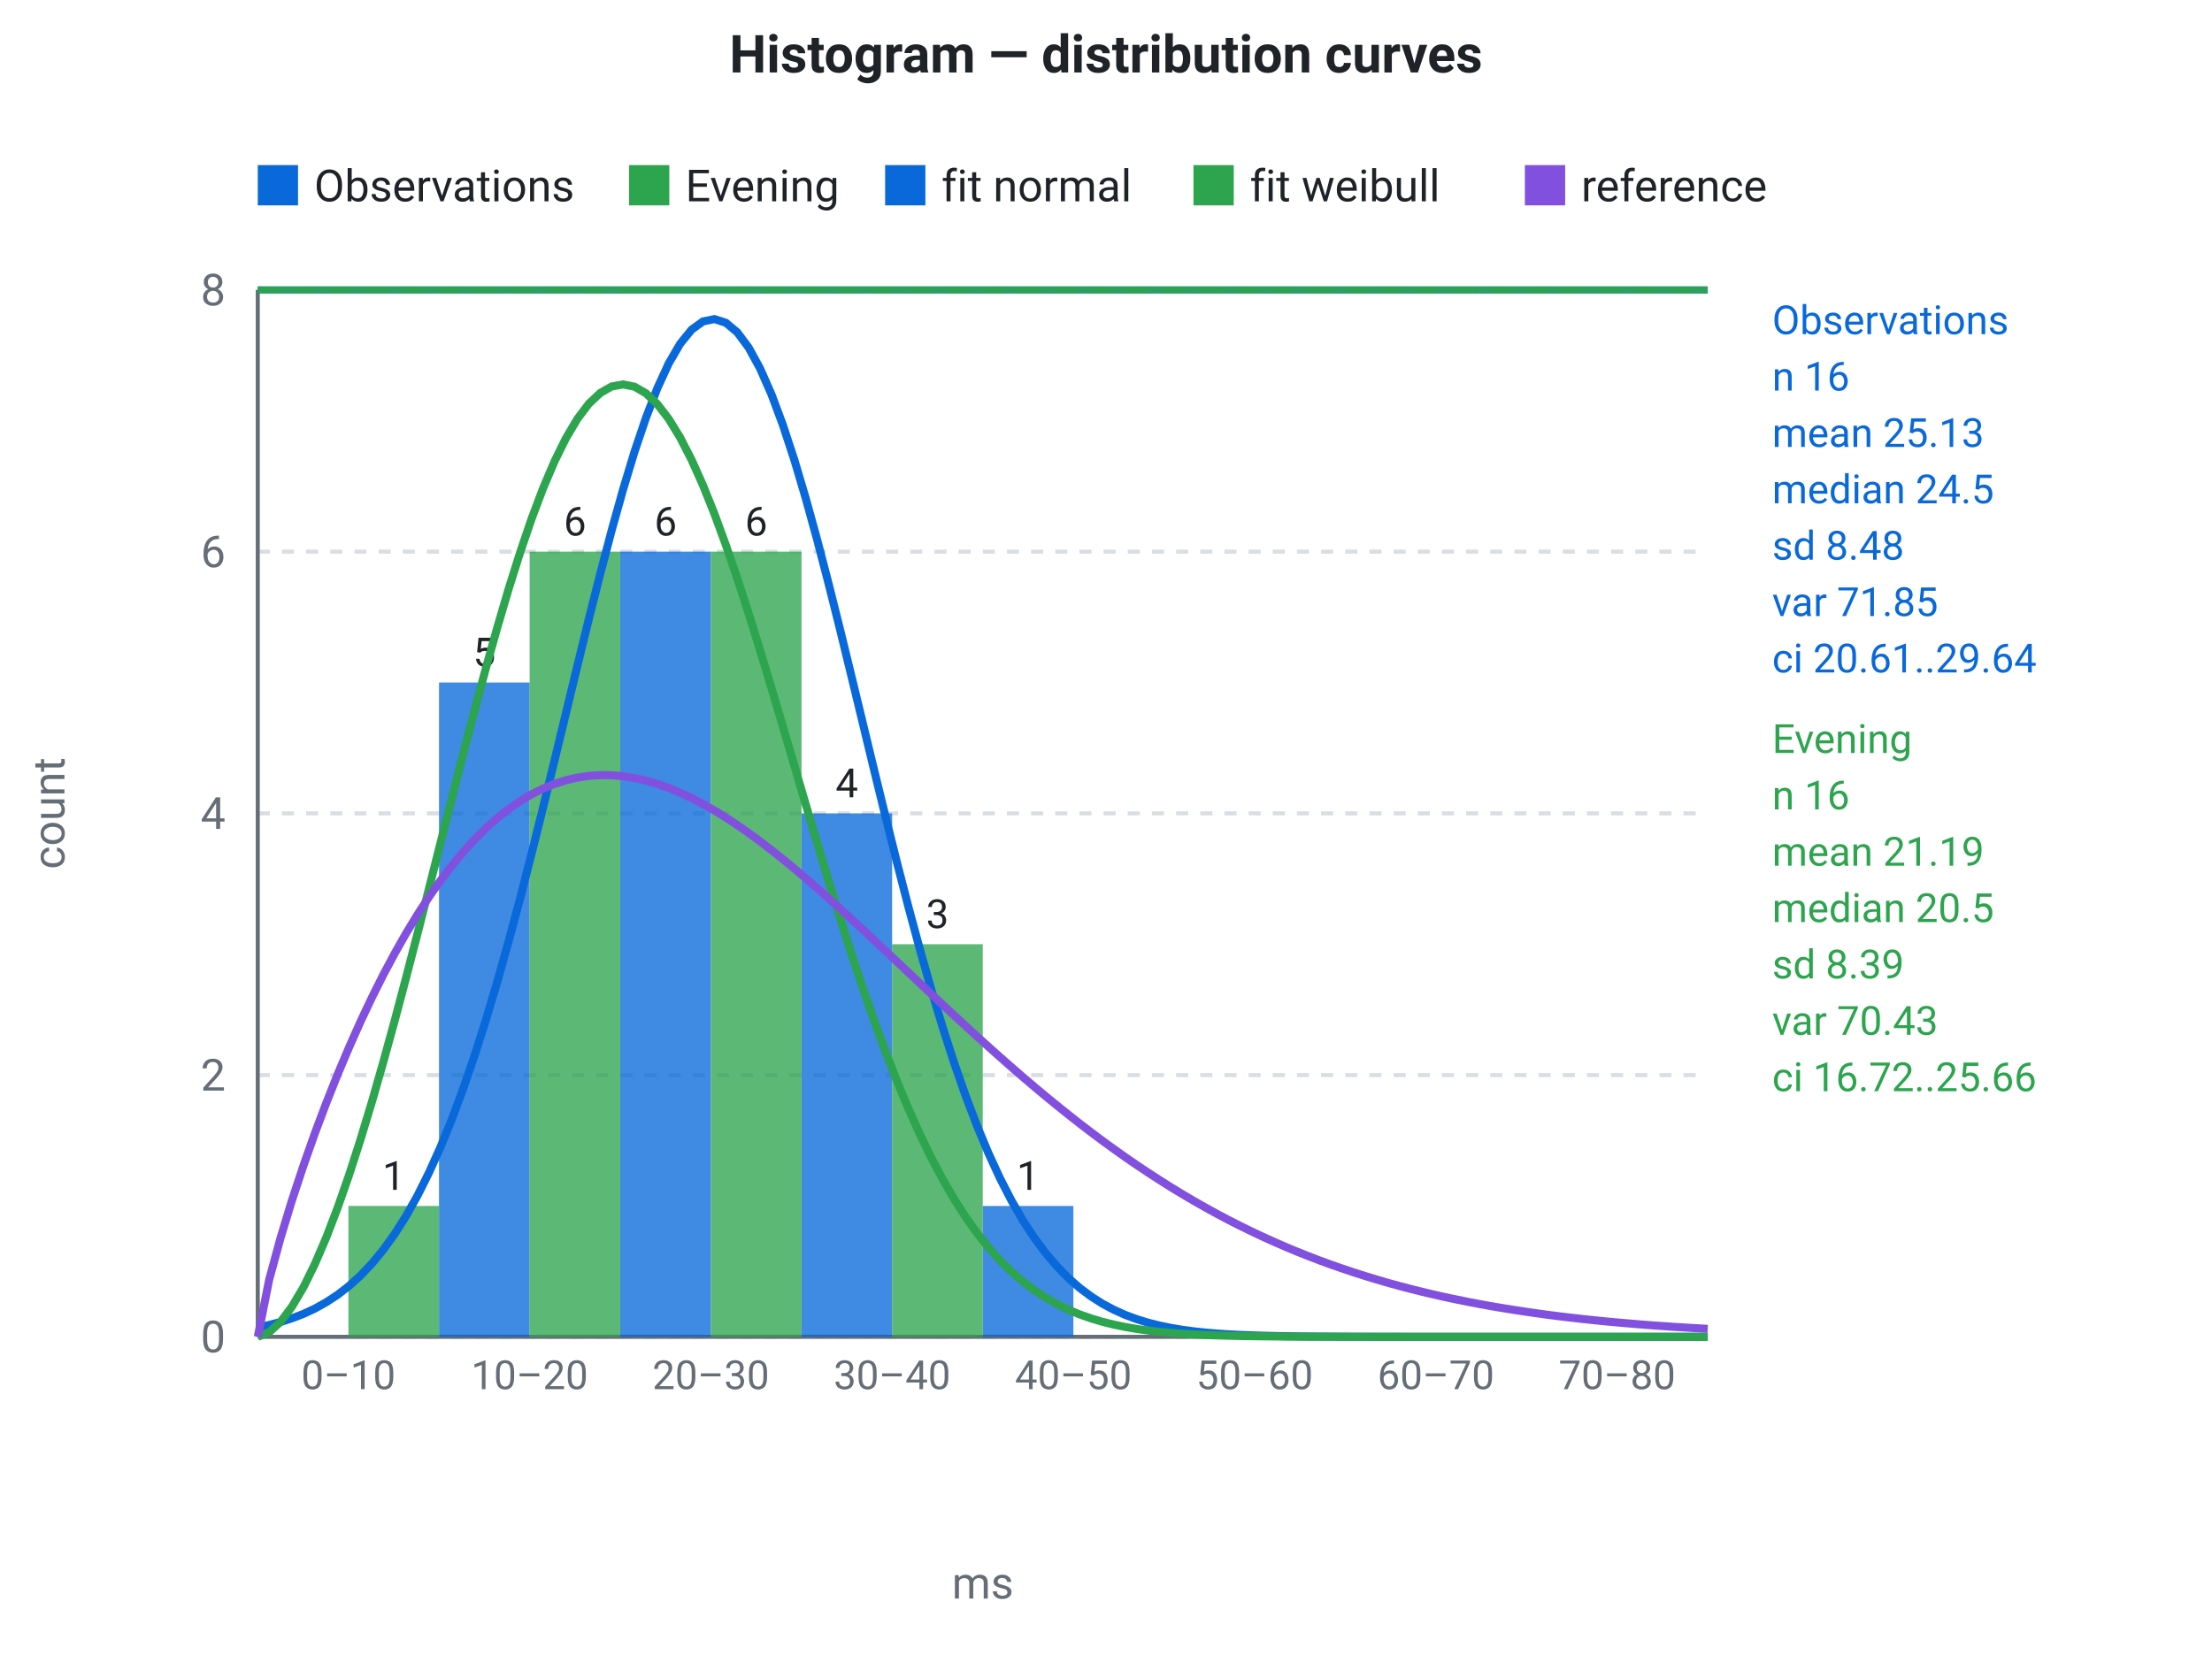
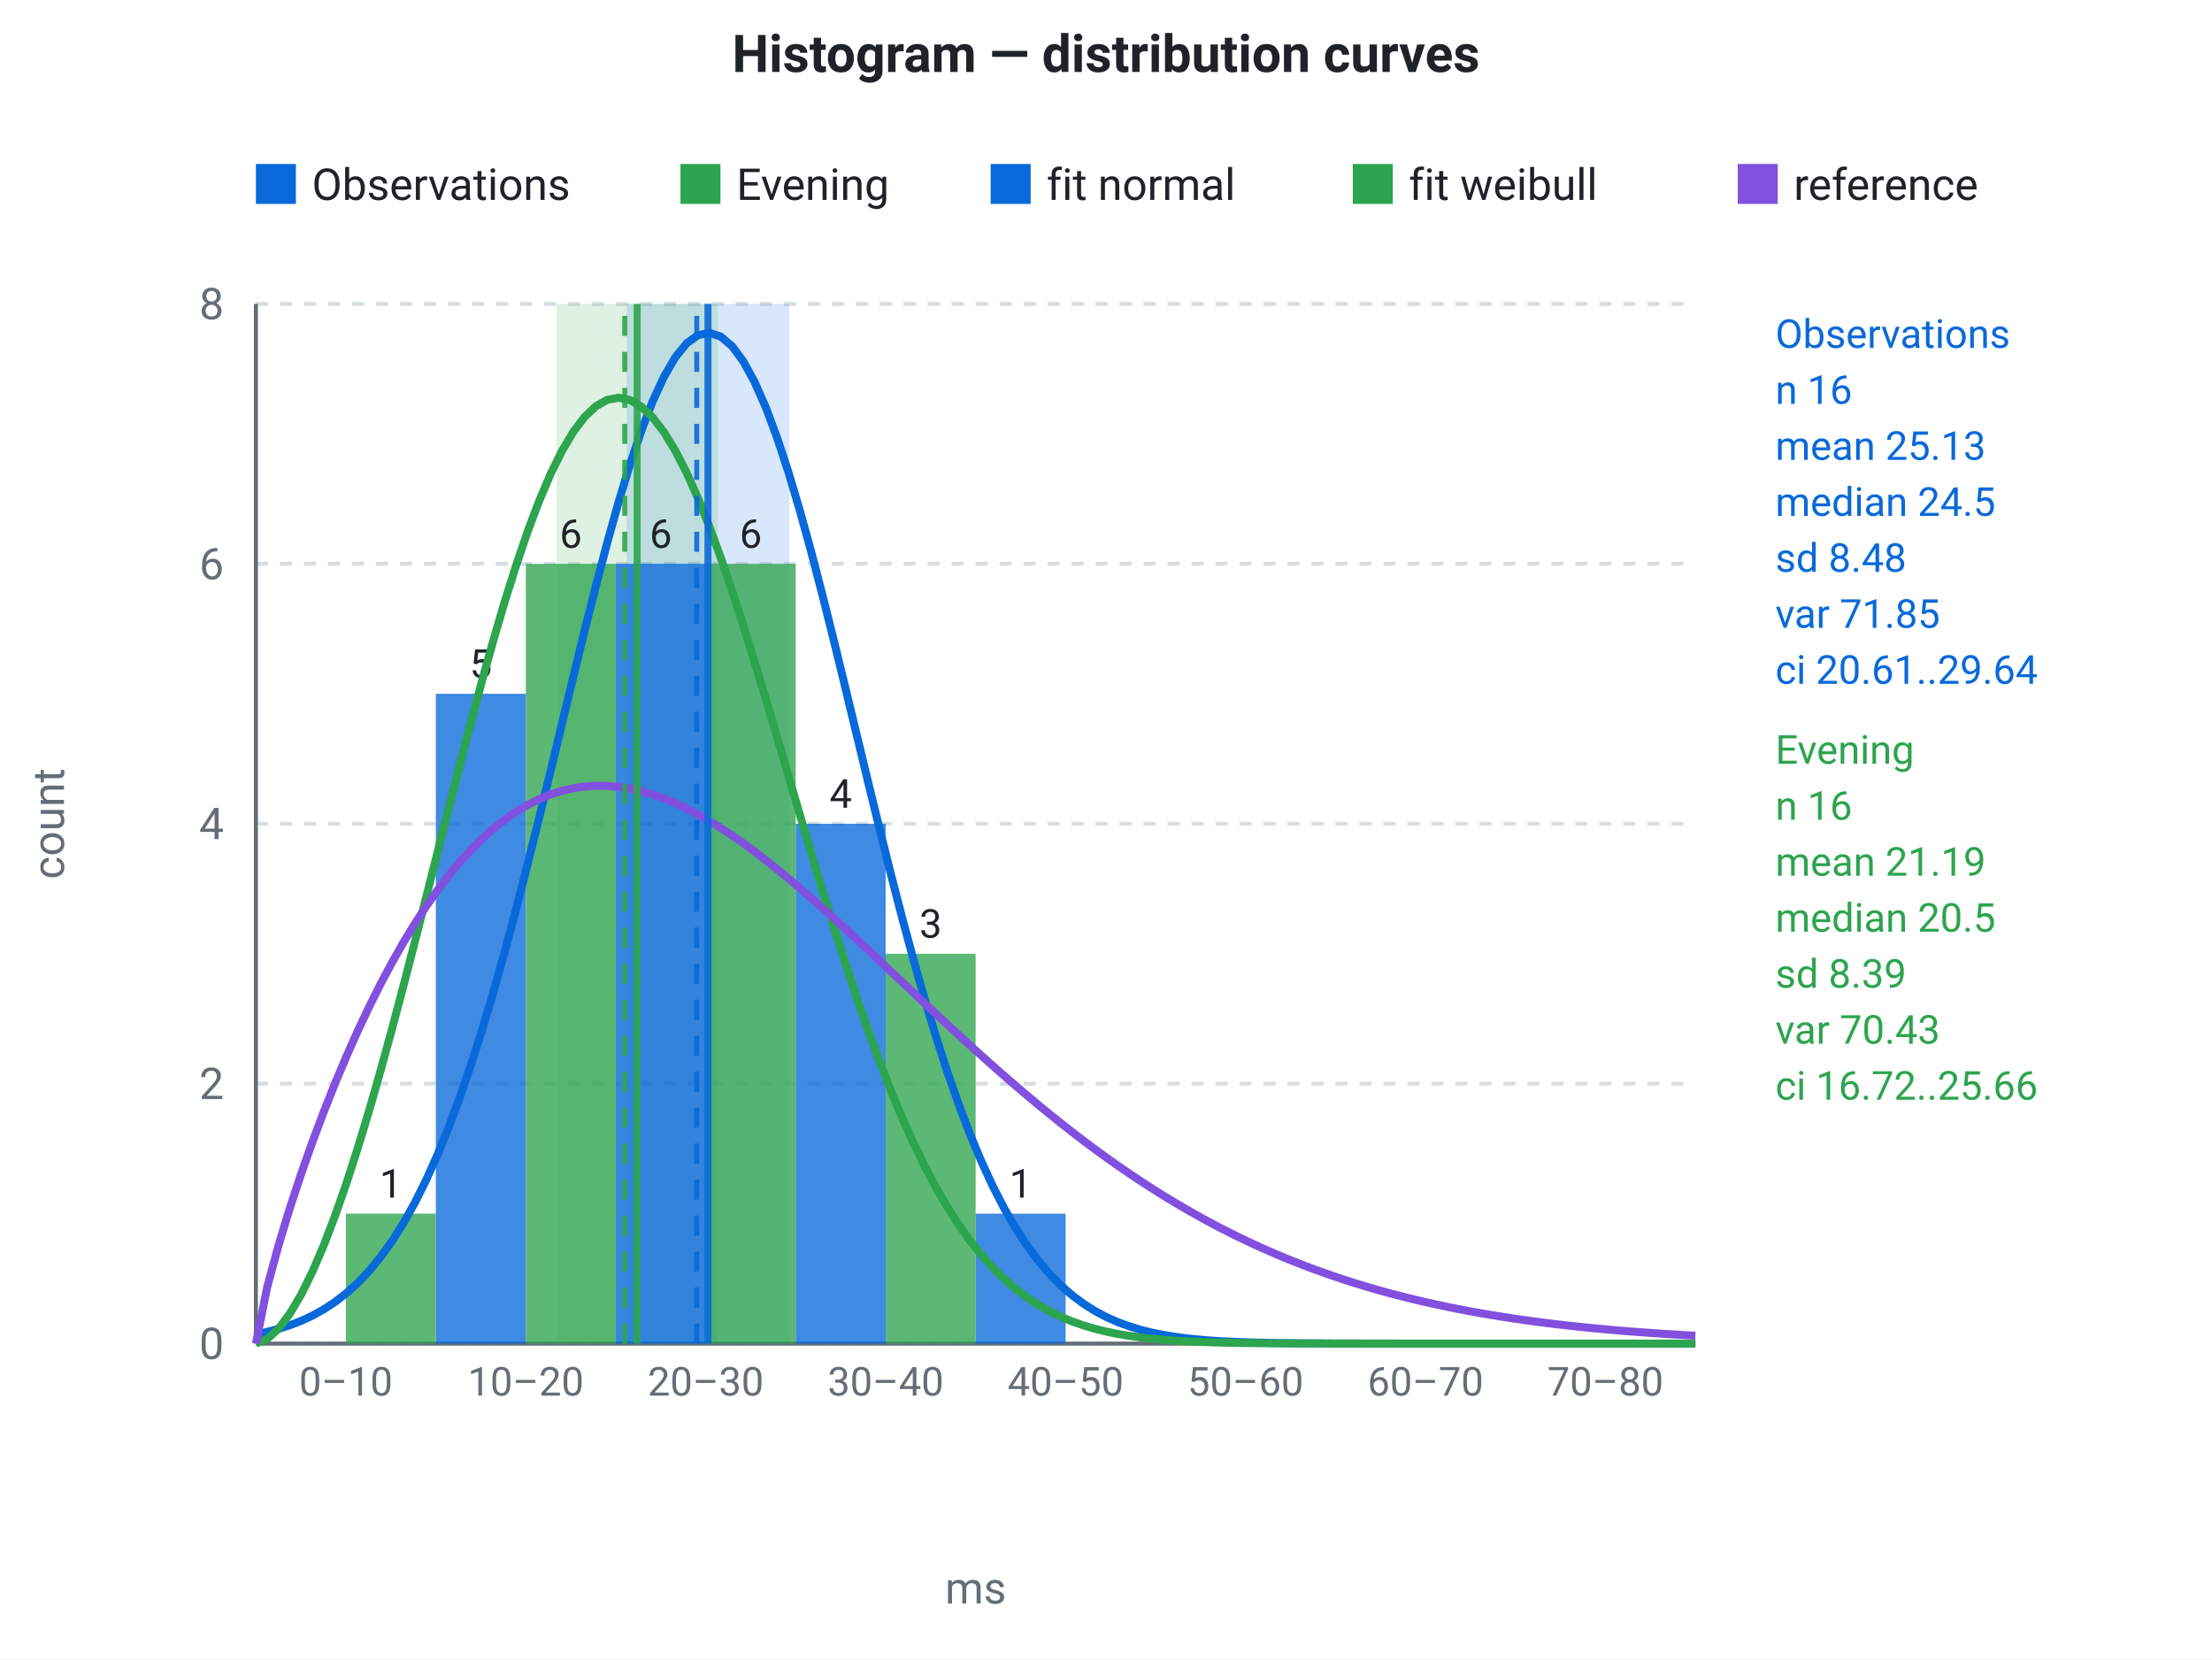
- <svg xmlns="http://www.w3.org/2000/svg" viewBox="0 0 549.2 411" width="549.2" height="411" role="img" font-family="system-ui, -apple-system, &quot;Segoe UI&quot;, Roboto, sans-serif">
-   <rect data-bg="canvas" x="0" y="0" width="549.2" height="411" fill="#ffffff" />
-   <text x="274.6" y="18" fill="#1f2328" font-size="13" text-anchor="middle" font-weight="600">Histogram — distribution curves</text>
+ <svg xmlns="http://www.w3.org/2000/svg" viewBox="0 0 553.2 415" width="553.2" height="415" role="img" font-family="system-ui, -apple-system, &quot;Segoe UI&quot;, Roboto, sans-serif">
+   <rect data-bg="canvas" x="0" y="0" width="553.2" height="415" fill="#ffffff" />
+   <text x="276.6" y="18" fill="#1f2328" font-size="13" text-anchor="middle" font-weight="600">Histogram — distribution curves</text>
  <rect x="64" y="41" width="10" height="10" fill="#0969da" />
  <text x="78" y="50" fill="#1f2328" font-size="11" text-anchor="start">Observations</text>
-   <rect x="156.18" y="41" width="10" height="10" fill="#2da44e" />
-   <text x="170.18" y="50" fill="#1f2328" font-size="11" text-anchor="start">Evening</text>
-   <rect x="219.76" y="41" width="10" height="10" fill="#0969da" />
-   <text x="233.76" y="50" fill="#1f2328" font-size="11" text-anchor="start">fit normal</text>
-   <rect x="296.32" y="41" width="10" height="10" fill="#2da44e" />
-   <text x="310.32" y="50" fill="#1f2328" font-size="11" text-anchor="start">fit weibull</text>
-   <rect x="378.6" y="41" width="10" height="10" fill="#8250df" />
-   <text x="392.6" y="50" fill="#1f2328" font-size="11" text-anchor="start">reference</text>
-   <line x1="64" y1="332" x2="424" y2="332" stroke="#d8dee4" stroke-width="1" stroke-dasharray="3 3" />
-   <text x="56" y="335.85" fill="#656d76" font-size="11" text-anchor="end">0</text>
-   <line x1="64" y1="267" x2="424" y2="267" stroke="#d8dee4" stroke-width="1" stroke-dasharray="3 3" />
-   <text x="56" y="270.85" fill="#656d76" font-size="11" text-anchor="end">2</text>
-   <line x1="64" y1="202" x2="424" y2="202" stroke="#d8dee4" stroke-width="1" stroke-dasharray="3 3" />
-   <text x="56" y="205.85" fill="#656d76" font-size="11" text-anchor="end">4</text>
-   <line x1="64" y1="137" x2="424" y2="137" stroke="#d8dee4" stroke-width="1" stroke-dasharray="3 3" />
-   <text x="56" y="140.85" fill="#656d76" font-size="11" text-anchor="end">6</text>
-   <line x1="64" y1="72" x2="424" y2="72" stroke="#d8dee4" stroke-width="1" stroke-dasharray="3 3" />
-   <text x="56" y="75.85" fill="#656d76" font-size="11" text-anchor="end">8</text>
-   <text x="16" y="202" fill="#656d76" font-size="11" text-anchor="middle" transform="rotate(-90 16 202)">count</text>
-   <line x1="64" y1="72" x2="64" y2="332" stroke="#656d76" stroke-width="1" />
-   <line x1="64" y1="332" x2="424" y2="332" stroke="#656d76" stroke-width="1" />
-   <rect x="64" y="72" width="360" height="0" fill="#0969da" opacity="0.16" />
-   <rect x="64" y="72" width="360" height="0" fill="#2da44e" opacity="0.16" />
-   <rect x="109" y="169.5" width="22.5" height="162.5" fill="#0969da" opacity="0.78" />
-   <text x="120.25" y="165.5" fill="#1f2328" font-size="10" text-anchor="middle">5</text>
-   <rect x="154" y="137" width="22.5" height="195" fill="#0969da" opacity="0.78" />
-   <text x="165.25" y="133" fill="#1f2328" font-size="10" text-anchor="middle">6</text>
-   <rect x="199" y="202" width="22.5" height="130" fill="#0969da" opacity="0.78" />
-   <text x="210.25" y="198" fill="#1f2328" font-size="10" text-anchor="middle">4</text>
-   <rect x="244" y="299.5" width="22.5" height="32.5" fill="#0969da" opacity="0.78" />
-   <text x="255.25" y="295.5" fill="#1f2328" font-size="10" text-anchor="middle">1</text>
-   <rect x="86.5" y="299.5" width="22.5" height="32.5" fill="#2da44e" opacity="0.78" />
-   <text x="97.75" y="295.5" fill="#1f2328" font-size="10" text-anchor="middle">1</text>
-   <rect x="131.5" y="137" width="22.5" height="195" fill="#2da44e" opacity="0.78" />
-   <text x="142.75" y="133" fill="#1f2328" font-size="10" text-anchor="middle">6</text>
-   <rect x="176.5" y="137" width="22.5" height="195" fill="#2da44e" opacity="0.78" />
-   <text x="187.75" y="133" fill="#1f2328" font-size="10" text-anchor="middle">6</text>
-   <rect x="221.5" y="234.5" width="22.5" height="97.5" fill="#2da44e" opacity="0.78" />
-   <text x="232.75" y="230.5" fill="#1f2328" font-size="10" text-anchor="middle">3</text>
-   <text x="86.5" y="345" fill="#656d76" font-size="10" text-anchor="middle">0–10</text>
-   <text x="131.5" y="345" fill="#656d76" font-size="10" text-anchor="middle">10–20</text>
-   <text x="176.5" y="345" fill="#656d76" font-size="10" text-anchor="middle">20–30</text>
-   <text x="221.5" y="345" fill="#656d76" font-size="10" text-anchor="middle">30–40</text>
-   <text x="266.5" y="345" fill="#656d76" font-size="10" text-anchor="middle">40–50</text>
-   <text x="311.5" y="345" fill="#656d76" font-size="10" text-anchor="middle">50–60</text>
-   <text x="356.5" y="345" fill="#656d76" font-size="10" text-anchor="middle">60–70</text>
-   <text x="401.5" y="345" fill="#656d76" font-size="10" text-anchor="middle">70–80</text>
-   <path d="M64 329.67L66.83 329.06L69.67 328.31L72.5 327.4L75.34 326.31L78.17 324.99L81.01 323.41L83.84 321.55L86.68 319.35L89.51 316.78L92.35 313.79L95.18 310.35L98.02 306.41L100.85 301.94L103.69 296.88L106.52 291.21L109.35 284.91L112.19 277.96L115.02 270.34L117.86 262.06L120.69 253.14L123.53 243.6L126.36 233.49L129.2 222.86L132.03 211.8L134.87 200.4L137.7 188.76L140.54 177.01L143.37 165.28L146.2 153.71L149.04 142.46L151.87 131.69L154.71 121.54L157.54 112.18L160.38 103.76L163.21 96.4L166.05 90.23L168.88 85.36L171.72 81.87L174.55 79.82L177.39 79.25L180.22 80.16L183.06 82.54L185.89 86.35L188.72 91.53L191.56 97.98L194.39 105.59L197.23 114.24L200.06 123.79L202.9 134.09L205.73 144.99L208.57 156.33L211.4 167.94L214.24 179.69L217.07 191.43L219.91 203.02L222.74 214.36L225.57 225.33L228.41 235.84L231.24 245.83L234.08 255.23L236.91 264.01L239.75 272.14L242.58 279.6L245.42 286.41L248.25 292.56L251.09 298.09L253.92 303.01L256.76 307.36L259.59 311.18L262.43 314.51L265.26 317.4L268.09 319.88L270.93 322L273.76 323.8L276.6 325.31L279.43 326.58L282.27 327.63L285.1 328.5L287.94 329.21L290.77 329.79L293.61 330.26L296.44 330.64L299.28 330.94L302.11 331.18L304.94 331.37L307.78 331.52L310.61 331.63L313.45 331.72L316.28 331.79L319.12 331.85L321.95 331.89L324.79 331.92L327.62 331.94L330.46 331.95L333.29 331.97L336.13 331.98L338.96 331.98L341.8 331.99L344.63 331.99L347.46 331.99L350.3 332L353.13 332L355.97 332L358.8 332L361.64 332L364.47 332L367.31 332L370.14 332L372.98 332L375.81 332L378.65 332L381.48 332L384.31 332L387.15 332L389.98 332L392.82 332L395.65 332L398.49 332L401.32 332L404.16 332L406.99 332L409.83 332L412.66 332L415.5 332L418.33 332L421.17 332L424 332" fill="none" stroke="#0969da" stroke-width="2" />
-   <path d="M64 332L66.83 330.87L69.67 328.27L72.5 324.49L75.34 319.69L78.17 313.94L81.01 307.32L83.84 299.91L86.68 291.78L89.51 282.99L92.35 273.61L95.18 263.71L98.02 253.38L100.85 242.7L103.69 231.75L106.52 220.62L109.35 209.41L112.19 198.22L115.02 187.15L117.86 176.29L120.69 165.75L123.53 155.63L126.36 146.02L129.2 137.02L132.03 128.71L134.87 121.19L137.7 114.53L140.54 108.78L143.37 104.01L146.2 100.27L149.04 97.59L151.87 95.98L154.71 95.47L157.54 96.04L160.38 97.68L163.21 100.37L166.05 104.06L168.88 108.69L171.72 114.22L174.55 120.56L177.39 127.64L180.22 135.37L183.06 143.65L185.89 152.41L188.72 161.53L191.56 170.93L194.39 180.5L197.23 190.16L200.06 199.82L202.9 209.4L205.73 218.81L208.57 227.99L211.4 236.88L214.24 245.42L217.07 253.58L219.91 261.31L222.74 268.59L225.57 275.4L228.41 281.73L231.24 287.57L234.08 292.93L236.91 297.82L239.75 302.25L242.58 306.24L245.42 309.81L248.25 312.98L251.09 315.79L253.92 318.25L256.76 320.41L259.59 322.28L262.43 323.89L265.26 325.27L268.09 326.45L270.93 327.44L273.76 328.28L276.6 328.98L279.43 329.57L282.27 330.05L285.1 330.44L287.94 330.77L290.77 331.03L293.61 331.24L296.44 331.41L299.28 331.54L302.11 331.65L304.94 331.73L307.78 331.79L310.61 331.84L313.45 331.88L316.28 331.91L319.12 331.94L321.95 331.95L324.79 331.97L327.62 331.97L330.46 331.98L333.29 331.99L336.13 331.99L338.96 331.99L341.8 332L344.63 332L347.46 332L350.3 332L353.13 332L355.97 332L358.8 332L361.64 332L364.47 332L367.31 332L370.14 332L372.98 332L375.81 332L378.65 332L381.48 332L384.31 332L387.15 332L389.98 332L392.82 332L395.65 332L398.49 332L401.32 332L404.16 332L406.99 332L409.83 332L412.66 332L415.5 332L418.33 332L421.17 332L424 332" fill="none" stroke="#2da44e" stroke-width="2" />
-   <path d="M64 332L66.83 317.83L69.67 307.38L72.5 298.07L75.34 289.49L78.17 281.47L81.01 273.93L83.84 266.81L86.68 260.08L89.51 253.72L92.35 247.72L95.18 242.06L98.02 236.74L100.85 231.75L103.69 227.08L106.52 222.74L109.35 218.7L112.19 214.98L115.02 211.57L117.86 208.46L120.69 205.64L123.53 203.12L126.36 200.88L129.2 198.92L132.03 197.24L134.87 195.82L137.7 194.67L140.54 193.77L143.37 193.11L146.2 192.69L149.04 192.5L151.87 192.53L154.71 192.78L157.54 193.23L160.38 193.87L163.21 194.7L166.05 195.7L168.88 196.87L171.72 198.2L174.55 199.68L177.39 201.29L180.22 203.04L183.06 204.91L185.89 206.88L188.72 208.96L191.56 211.14L194.39 213.39L197.23 215.73L200.06 218.13L202.9 220.59L205.73 223.1L208.57 225.66L211.4 228.26L214.24 230.88L217.07 233.53L219.91 236.19L222.74 238.87L225.57 241.54L228.41 244.22L231.24 246.89L234.08 249.55L236.91 252.19L239.75 254.8L242.58 257.4L245.42 259.96L248.25 262.49L251.09 264.99L253.92 267.44L256.76 269.86L259.59 272.23L262.43 274.55L265.26 276.82L268.09 279.05L270.93 281.22L273.76 283.34L276.6 285.4L279.43 287.41L282.27 289.36L285.1 291.25L287.94 293.09L290.77 294.88L293.61 296.6L296.44 298.27L299.28 299.88L302.11 301.44L304.94 302.94L307.78 304.38L310.61 305.77L313.45 307.11L316.28 308.39L319.12 309.63L321.95 310.81L324.79 311.94L327.62 313.03L330.46 314.07L333.29 315.06L336.13 316.01L338.96 316.91L341.8 317.77L344.63 318.6L347.46 319.38L350.3 320.12L353.13 320.83L355.97 321.5L358.8 322.14L361.64 322.74L364.47 323.31L367.31 323.86L370.14 324.37L372.98 324.85L375.81 325.31L378.65 325.74L381.48 326.15L384.31 326.54L387.15 326.9L389.98 327.24L392.82 327.56L395.65 327.86L398.49 328.15L401.32 328.41L404.16 328.66L406.99 328.9L409.83 329.12L412.66 329.32L415.5 329.52L418.33 329.69L421.17 329.86L424 330.02" fill="none" stroke="#8250df" stroke-width="2" />
-   <line x1="64" y1="72" x2="424" y2="72" stroke="#0969da" stroke-width="1.75" opacity="0.9" />
-   <line x1="64" y1="72" x2="424" y2="72" stroke="#0969da" stroke-width="1.25" stroke-dasharray="5 4" opacity="0.9" />
-   <line x1="64" y1="72" x2="424" y2="72" stroke="#2da44e" stroke-width="1.75" opacity="0.9" />
-   <line x1="64" y1="72" x2="424" y2="72" stroke="#2da44e" stroke-width="1.25" stroke-dasharray="5 4" opacity="0.9" />
-   <text x="440" y="83" fill="#0969da" font-size="10" text-anchor="start">Observations</text>
-   <text x="440" y="97" fill="#0969da" font-size="10" text-anchor="start">n 16</text>
-   <text x="440" y="111" fill="#0969da" font-size="10" text-anchor="start">mean 25.13</text>
-   <text x="440" y="125" fill="#0969da" font-size="10" text-anchor="start">median 24.5</text>
-   <text x="440" y="139" fill="#0969da" font-size="10" text-anchor="start">sd 8.48</text>
-   <text x="440" y="153" fill="#0969da" font-size="10" text-anchor="start">var 71.85</text>
-   <text x="440" y="167" fill="#0969da" font-size="10" text-anchor="start">ci 20.61..29.64</text>
-   <text x="440" y="187" fill="#2da44e" font-size="10" text-anchor="start">Evening</text>
-   <text x="440" y="201" fill="#2da44e" font-size="10" text-anchor="start">n 16</text>
-   <text x="440" y="215" fill="#2da44e" font-size="10" text-anchor="start">mean 21.19</text>
-   <text x="440" y="229" fill="#2da44e" font-size="10" text-anchor="start">median 20.5</text>
-   <text x="440" y="243" fill="#2da44e" font-size="10" text-anchor="start">sd 8.39</text>
-   <text x="440" y="257" fill="#2da44e" font-size="10" text-anchor="start">var 70.43</text>
-   <text x="440" y="271" fill="#2da44e" font-size="10" text-anchor="start">ci 16.72..25.66</text>
-   <text x="244" y="397" fill="#656d76" font-size="11" text-anchor="middle">ms</text>
+   <rect x="170.18" y="41" width="10" height="10" fill="#2da44e" />
+   <text x="184.18" y="50" fill="#1f2328" font-size="11" text-anchor="start">Evening</text>
+   <rect x="247.76" y="41" width="10" height="10" fill="#0969da" />
+   <text x="261.76" y="50" fill="#1f2328" font-size="11" text-anchor="start">fit normal</text>
+   <rect x="338.32" y="41" width="10" height="10" fill="#2da44e" />
+   <text x="352.32" y="50" fill="#1f2328" font-size="11" text-anchor="start">fit weibull</text>
+   <rect x="434.6" y="41" width="10" height="10" fill="#8250df" />
+   <text x="448.6" y="50" fill="#1f2328" font-size="11" text-anchor="start">reference</text>
+   <line x1="64" y1="336" x2="424" y2="336" stroke="#d8dee4" stroke-width="1" stroke-dasharray="3 3" />
+   <text x="56" y="339.85" fill="#656d76" font-size="11" text-anchor="end">0</text>
+   <line x1="64" y1="271" x2="424" y2="271" stroke="#d8dee4" stroke-width="1" stroke-dasharray="3 3" />
+   <text x="56" y="274.85" fill="#656d76" font-size="11" text-anchor="end">2</text>
+   <line x1="64" y1="206" x2="424" y2="206" stroke="#d8dee4" stroke-width="1" stroke-dasharray="3 3" />
+   <text x="56" y="209.85" fill="#656d76" font-size="11" text-anchor="end">4</text>
+   <line x1="64" y1="141" x2="424" y2="141" stroke="#d8dee4" stroke-width="1" stroke-dasharray="3 3" />
+   <text x="56" y="144.85" fill="#656d76" font-size="11" text-anchor="end">6</text>
+   <line x1="64" y1="76" x2="424" y2="76" stroke="#d8dee4" stroke-width="1" stroke-dasharray="3 3" />
+   <text x="56" y="79.85" fill="#656d76" font-size="11" text-anchor="end">8</text>
+   <text x="16" y="206" fill="#656d76" font-size="11" text-anchor="middle" transform="rotate(-90 16 206)">count</text>
+   <line x1="64" y1="76" x2="64" y2="336" stroke="#656d76" stroke-width="1" />
+   <line x1="64" y1="336" x2="424" y2="336" stroke="#656d76" stroke-width="1" />
+   <rect x="156.74" y="76" width="40.65" height="260" fill="#0969da" opacity="0.16" />
+   <rect x="139.22" y="76" width="40.25" height="260" fill="#2da44e" opacity="0.16" />
+   <rect x="109" y="173.5" width="22.5" height="162.5" fill="#0969da" opacity="0.78" />
+   <text x="120.25" y="169.5" fill="#1f2328" font-size="10" text-anchor="middle">5</text>
+   <rect x="154" y="141" width="22.5" height="195" fill="#0969da" opacity="0.78" />
+   <text x="165.25" y="137" fill="#1f2328" font-size="10" text-anchor="middle">6</text>
+   <rect x="199" y="206" width="22.5" height="130" fill="#0969da" opacity="0.78" />
+   <text x="210.25" y="202" fill="#1f2328" font-size="10" text-anchor="middle">4</text>
+   <rect x="244" y="303.5" width="22.5" height="32.5" fill="#0969da" opacity="0.78" />
+   <text x="255.25" y="299.5" fill="#1f2328" font-size="10" text-anchor="middle">1</text>
+   <rect x="86.5" y="303.5" width="22.5" height="32.5" fill="#2da44e" opacity="0.78" />
+   <text x="97.75" y="299.5" fill="#1f2328" font-size="10" text-anchor="middle">1</text>
+   <rect x="131.5" y="141" width="22.5" height="195" fill="#2da44e" opacity="0.78" />
+   <text x="142.75" y="137" fill="#1f2328" font-size="10" text-anchor="middle">6</text>
+   <rect x="176.5" y="141" width="22.5" height="195" fill="#2da44e" opacity="0.78" />
+   <text x="187.75" y="137" fill="#1f2328" font-size="10" text-anchor="middle">6</text>
+   <rect x="221.5" y="238.5" width="22.5" height="97.5" fill="#2da44e" opacity="0.78" />
+   <text x="232.75" y="234.5" fill="#1f2328" font-size="10" text-anchor="middle">3</text>
+   <text x="86.5" y="349" fill="#656d76" font-size="10" text-anchor="middle">0–10</text>
+   <text x="131.5" y="349" fill="#656d76" font-size="10" text-anchor="middle">10–20</text>
+   <text x="176.5" y="349" fill="#656d76" font-size="10" text-anchor="middle">20–30</text>
+   <text x="221.5" y="349" fill="#656d76" font-size="10" text-anchor="middle">30–40</text>
+   <text x="266.5" y="349" fill="#656d76" font-size="10" text-anchor="middle">40–50</text>
+   <text x="311.5" y="349" fill="#656d76" font-size="10" text-anchor="middle">50–60</text>
+   <text x="356.5" y="349" fill="#656d76" font-size="10" text-anchor="middle">60–70</text>
+   <text x="401.5" y="349" fill="#656d76" font-size="10" text-anchor="middle">70–80</text>
+   <path d="M64 333.67L66.83 333.06L69.67 332.31L72.5 331.4L75.34 330.31L78.17 328.99L81.01 327.41L83.84 325.55L86.68 323.35L89.51 320.78L92.35 317.79L95.18 314.35L98.02 310.41L100.85 305.94L103.69 300.88L106.52 295.21L109.35 288.91L112.19 281.96L115.02 274.34L117.86 266.06L120.69 257.14L123.53 247.6L126.36 237.49L129.2 226.86L132.03 215.8L134.87 204.4L137.7 192.76L140.54 181.01L143.37 169.28L146.2 157.71L149.04 146.46L151.87 135.69L154.71 125.54L157.54 116.18L160.38 107.76L163.21 100.4L166.05 94.23L168.88 89.36L171.72 85.87L174.55 83.82L177.39 83.25L180.22 84.16L183.06 86.54L185.89 90.35L188.72 95.53L191.56 101.98L194.39 109.59L197.23 118.24L200.06 127.79L202.9 138.09L205.73 148.99L208.57 160.33L211.4 171.94L214.24 183.69L217.07 195.43L219.91 207.02L222.74 218.36L225.57 229.33L228.41 239.84L231.24 249.83L234.08 259.23L236.91 268.01L239.75 276.14L242.58 283.6L245.42 290.41L248.25 296.56L251.09 302.09L253.92 307.01L256.76 311.36L259.59 315.18L262.43 318.51L265.26 321.4L268.09 323.88L270.93 326L273.76 327.8L276.6 329.31L279.43 330.58L282.27 331.63L285.1 332.5L287.94 333.21L290.77 333.79L293.61 334.26L296.44 334.64L299.28 334.94L302.11 335.18L304.94 335.37L307.78 335.52L310.61 335.63L313.45 335.72L316.28 335.79L319.12 335.85L321.95 335.89L324.79 335.92L327.62 335.94L330.46 335.95L333.29 335.97L336.13 335.98L338.96 335.98L341.8 335.99L344.63 335.99L347.46 335.99L350.3 336L353.13 336L355.97 336L358.8 336L361.64 336L364.47 336L367.31 336L370.14 336L372.98 336L375.81 336L378.65 336L381.48 336L384.31 336L387.15 336L389.98 336L392.82 336L395.65 336L398.49 336L401.32 336L404.16 336L406.99 336L409.83 336L412.66 336L415.5 336L418.33 336L421.17 336L424 336" fill="none" stroke="#0969da" stroke-width="2" />
+   <path d="M64 336L66.83 334.87L69.67 332.27L72.5 328.49L75.34 323.69L78.17 317.94L81.01 311.32L83.84 303.91L86.68 295.78L89.51 286.99L92.35 277.61L95.18 267.71L98.02 257.38L100.85 246.7L103.69 235.75L106.52 224.62L109.35 213.41L112.19 202.22L115.02 191.15L117.86 180.29L120.69 169.75L123.53 159.63L126.36 150.02L129.2 141.02L132.03 132.71L134.87 125.19L137.7 118.53L140.54 112.78L143.37 108.01L146.2 104.27L149.04 101.59L151.87 99.98L154.71 99.47L157.54 100.04L160.38 101.68L163.21 104.37L166.05 108.06L168.88 112.69L171.72 118.22L174.55 124.56L177.39 131.64L180.22 139.37L183.06 147.65L185.89 156.41L188.72 165.53L191.56 174.93L194.39 184.5L197.23 194.16L200.06 203.82L202.9 213.4L205.73 222.81L208.57 231.99L211.4 240.88L214.24 249.42L217.07 257.58L219.91 265.31L222.74 272.59L225.57 279.4L228.41 285.73L231.24 291.57L234.08 296.93L236.91 301.82L239.75 306.25L242.58 310.24L245.42 313.81L248.25 316.98L251.09 319.79L253.92 322.25L256.76 324.41L259.59 326.28L262.43 327.89L265.26 329.27L268.09 330.45L270.93 331.44L273.76 332.28L276.6 332.98L279.43 333.57L282.27 334.05L285.1 334.44L287.94 334.77L290.77 335.03L293.61 335.24L296.44 335.41L299.28 335.54L302.11 335.65L304.94 335.73L307.78 335.79L310.61 335.84L313.45 335.88L316.28 335.91L319.12 335.94L321.95 335.95L324.79 335.97L327.62 335.97L330.46 335.98L333.29 335.99L336.13 335.99L338.96 335.99L341.8 336L344.63 336L347.46 336L350.3 336L353.13 336L355.97 336L358.8 336L361.64 336L364.47 336L367.31 336L370.14 336L372.98 336L375.81 336L378.65 336L381.48 336L384.31 336L387.15 336L389.98 336L392.82 336L395.65 336L398.49 336L401.32 336L404.16 336L406.99 336L409.83 336L412.66 336L415.5 336L418.33 336L421.17 336L424 336" fill="none" stroke="#2da44e" stroke-width="2" />
+   <path d="M64 336L66.83 321.83L69.67 311.38L72.5 302.07L75.34 293.49L78.17 285.47L81.01 277.93L83.84 270.81L86.68 264.08L89.51 257.72L92.35 251.72L95.18 246.06L98.02 240.74L100.85 235.75L103.69 231.08L106.52 226.74L109.35 222.7L112.19 218.98L115.02 215.57L117.86 212.46L120.69 209.64L123.53 207.12L126.36 204.88L129.2 202.92L132.03 201.24L134.87 199.82L137.7 198.67L140.54 197.77L143.37 197.11L146.2 196.69L149.04 196.5L151.87 196.53L154.71 196.78L157.54 197.23L160.38 197.87L163.21 198.7L166.05 199.7L168.88 200.87L171.72 202.2L174.55 203.68L177.39 205.29L180.22 207.04L183.06 208.91L185.89 210.88L188.72 212.96L191.56 215.14L194.39 217.39L197.23 219.73L200.06 222.13L202.9 224.59L205.73 227.1L208.57 229.66L211.4 232.26L214.24 234.88L217.07 237.53L219.91 240.19L222.74 242.87L225.57 245.54L228.41 248.22L231.24 250.89L234.08 253.55L236.91 256.19L239.75 258.8L242.58 261.4L245.42 263.96L248.25 266.49L251.09 268.99L253.92 271.44L256.76 273.86L259.59 276.23L262.43 278.55L265.26 280.82L268.09 283.05L270.93 285.22L273.76 287.34L276.6 289.4L279.43 291.41L282.27 293.36L285.1 295.25L287.94 297.09L290.77 298.88L293.61 300.6L296.44 302.27L299.28 303.88L302.11 305.44L304.94 306.94L307.78 308.38L310.61 309.77L313.45 311.11L316.28 312.39L319.12 313.63L321.95 314.81L324.79 315.94L327.62 317.03L330.46 318.07L333.29 319.06L336.13 320.01L338.96 320.91L341.8 321.77L344.63 322.6L347.46 323.38L350.3 324.12L353.13 324.83L355.97 325.5L358.8 326.14L361.64 326.74L364.47 327.31L367.31 327.86L370.14 328.37L372.98 328.85L375.81 329.31L378.65 329.74L381.48 330.15L384.31 330.54L387.15 330.9L389.98 331.24L392.82 331.56L395.65 331.86L398.49 332.15L401.32 332.41L404.16 332.66L406.99 332.9L409.83 333.12L412.66 333.32L415.5 333.52L418.33 333.69L421.17 333.86L424 334.02" fill="none" stroke="#8250df" stroke-width="2" />
+   <line x1="177.06" y1="336" x2="177.06" y2="76" stroke="#0969da" stroke-width="1.75" opacity="0.9" />
+   <line x1="174.25" y1="336" x2="174.25" y2="76" stroke="#0969da" stroke-width="1.25" stroke-dasharray="5 4" opacity="0.9" />
+   <line x1="159.34" y1="336" x2="159.34" y2="76" stroke="#2da44e" stroke-width="1.75" opacity="0.9" />
+   <line x1="156.25" y1="336" x2="156.25" y2="76" stroke="#2da44e" stroke-width="1.25" stroke-dasharray="5 4" opacity="0.9" />
+   <text x="444" y="87" fill="#0969da" font-size="10" text-anchor="start">Observations</text>
+   <text x="444" y="101" fill="#0969da" font-size="10" text-anchor="start">n 16</text>
+   <text x="444" y="115" fill="#0969da" font-size="10" text-anchor="start">mean 25.13</text>
+   <text x="444" y="129" fill="#0969da" font-size="10" text-anchor="start">median 24.5</text>
+   <text x="444" y="143" fill="#0969da" font-size="10" text-anchor="start">sd 8.48</text>
+   <text x="444" y="157" fill="#0969da" font-size="10" text-anchor="start">var 71.85</text>
+   <text x="444" y="171" fill="#0969da" font-size="10" text-anchor="start">ci 20.61..29.64</text>
+   <text x="444" y="191" fill="#2da44e" font-size="10" text-anchor="start">Evening</text>
+   <text x="444" y="205" fill="#2da44e" font-size="10" text-anchor="start">n 16</text>
+   <text x="444" y="219" fill="#2da44e" font-size="10" text-anchor="start">mean 21.19</text>
+   <text x="444" y="233" fill="#2da44e" font-size="10" text-anchor="start">median 20.5</text>
+   <text x="444" y="247" fill="#2da44e" font-size="10" text-anchor="start">sd 8.39</text>
+   <text x="444" y="261" fill="#2da44e" font-size="10" text-anchor="start">var 70.43</text>
+   <text x="444" y="275" fill="#2da44e" font-size="10" text-anchor="start">ci 16.72..25.66</text>
+   <text x="244" y="401" fill="#656d76" font-size="11" text-anchor="middle">ms</text>
</svg>
